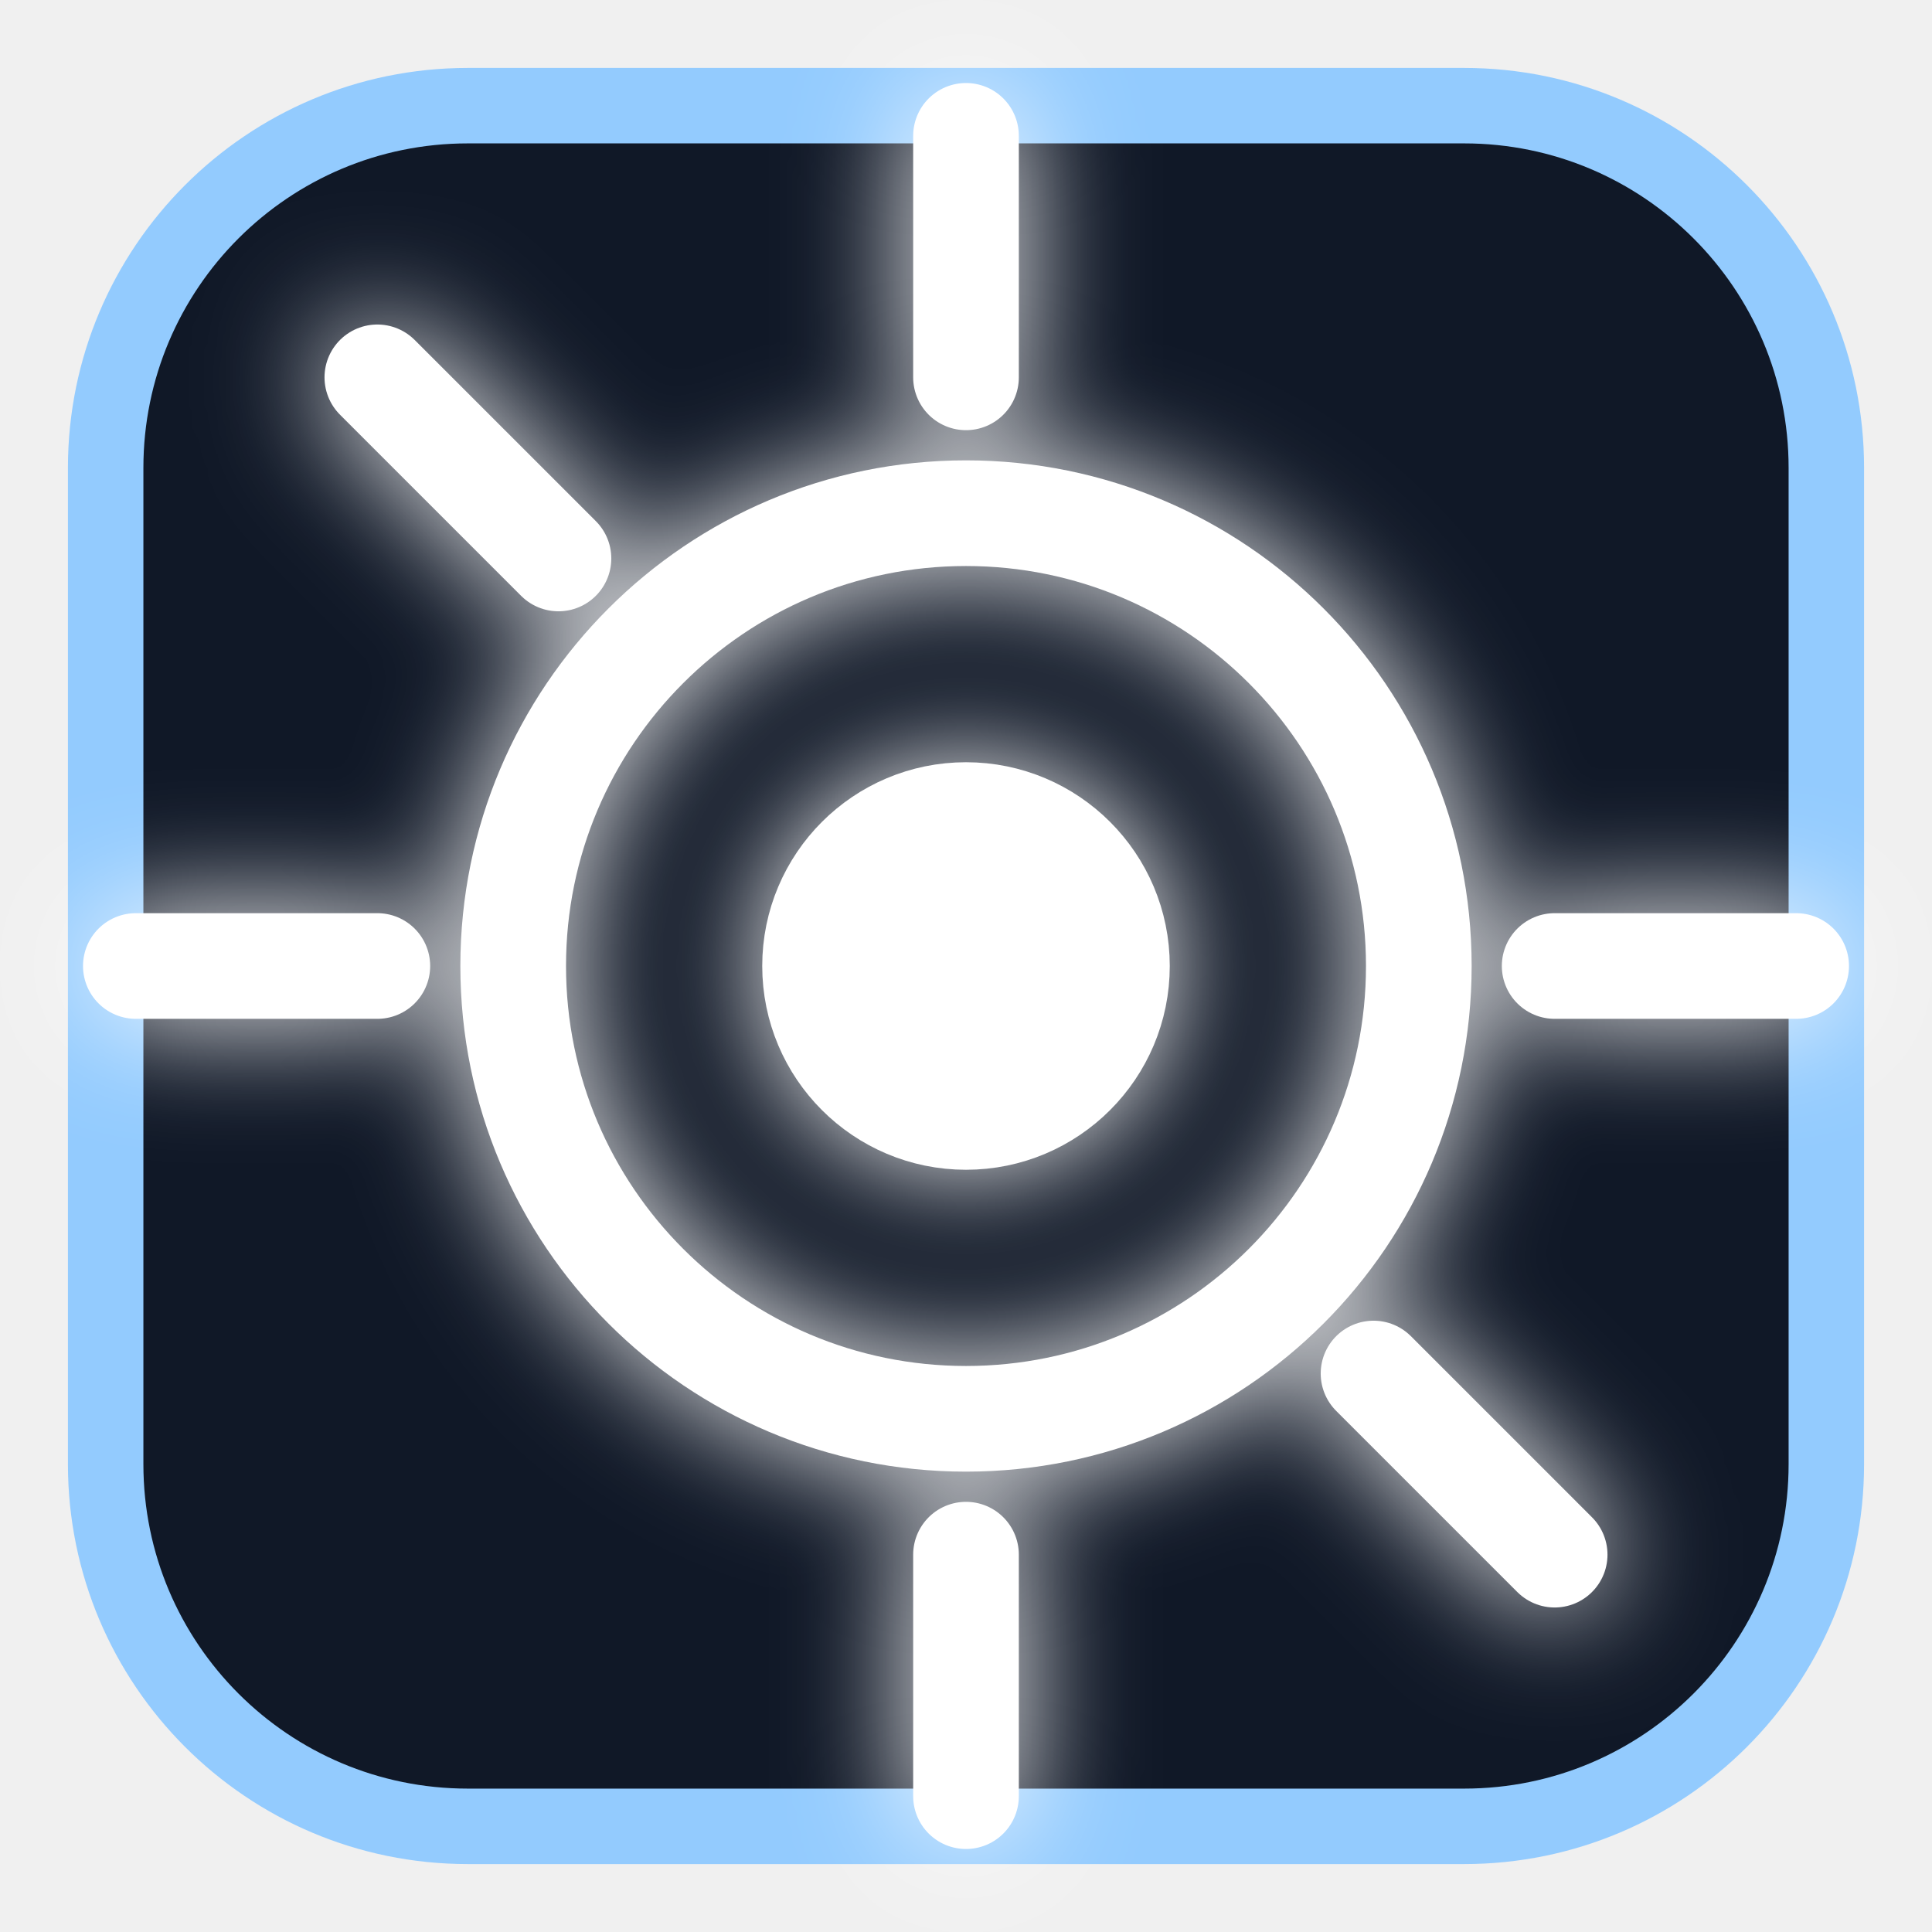
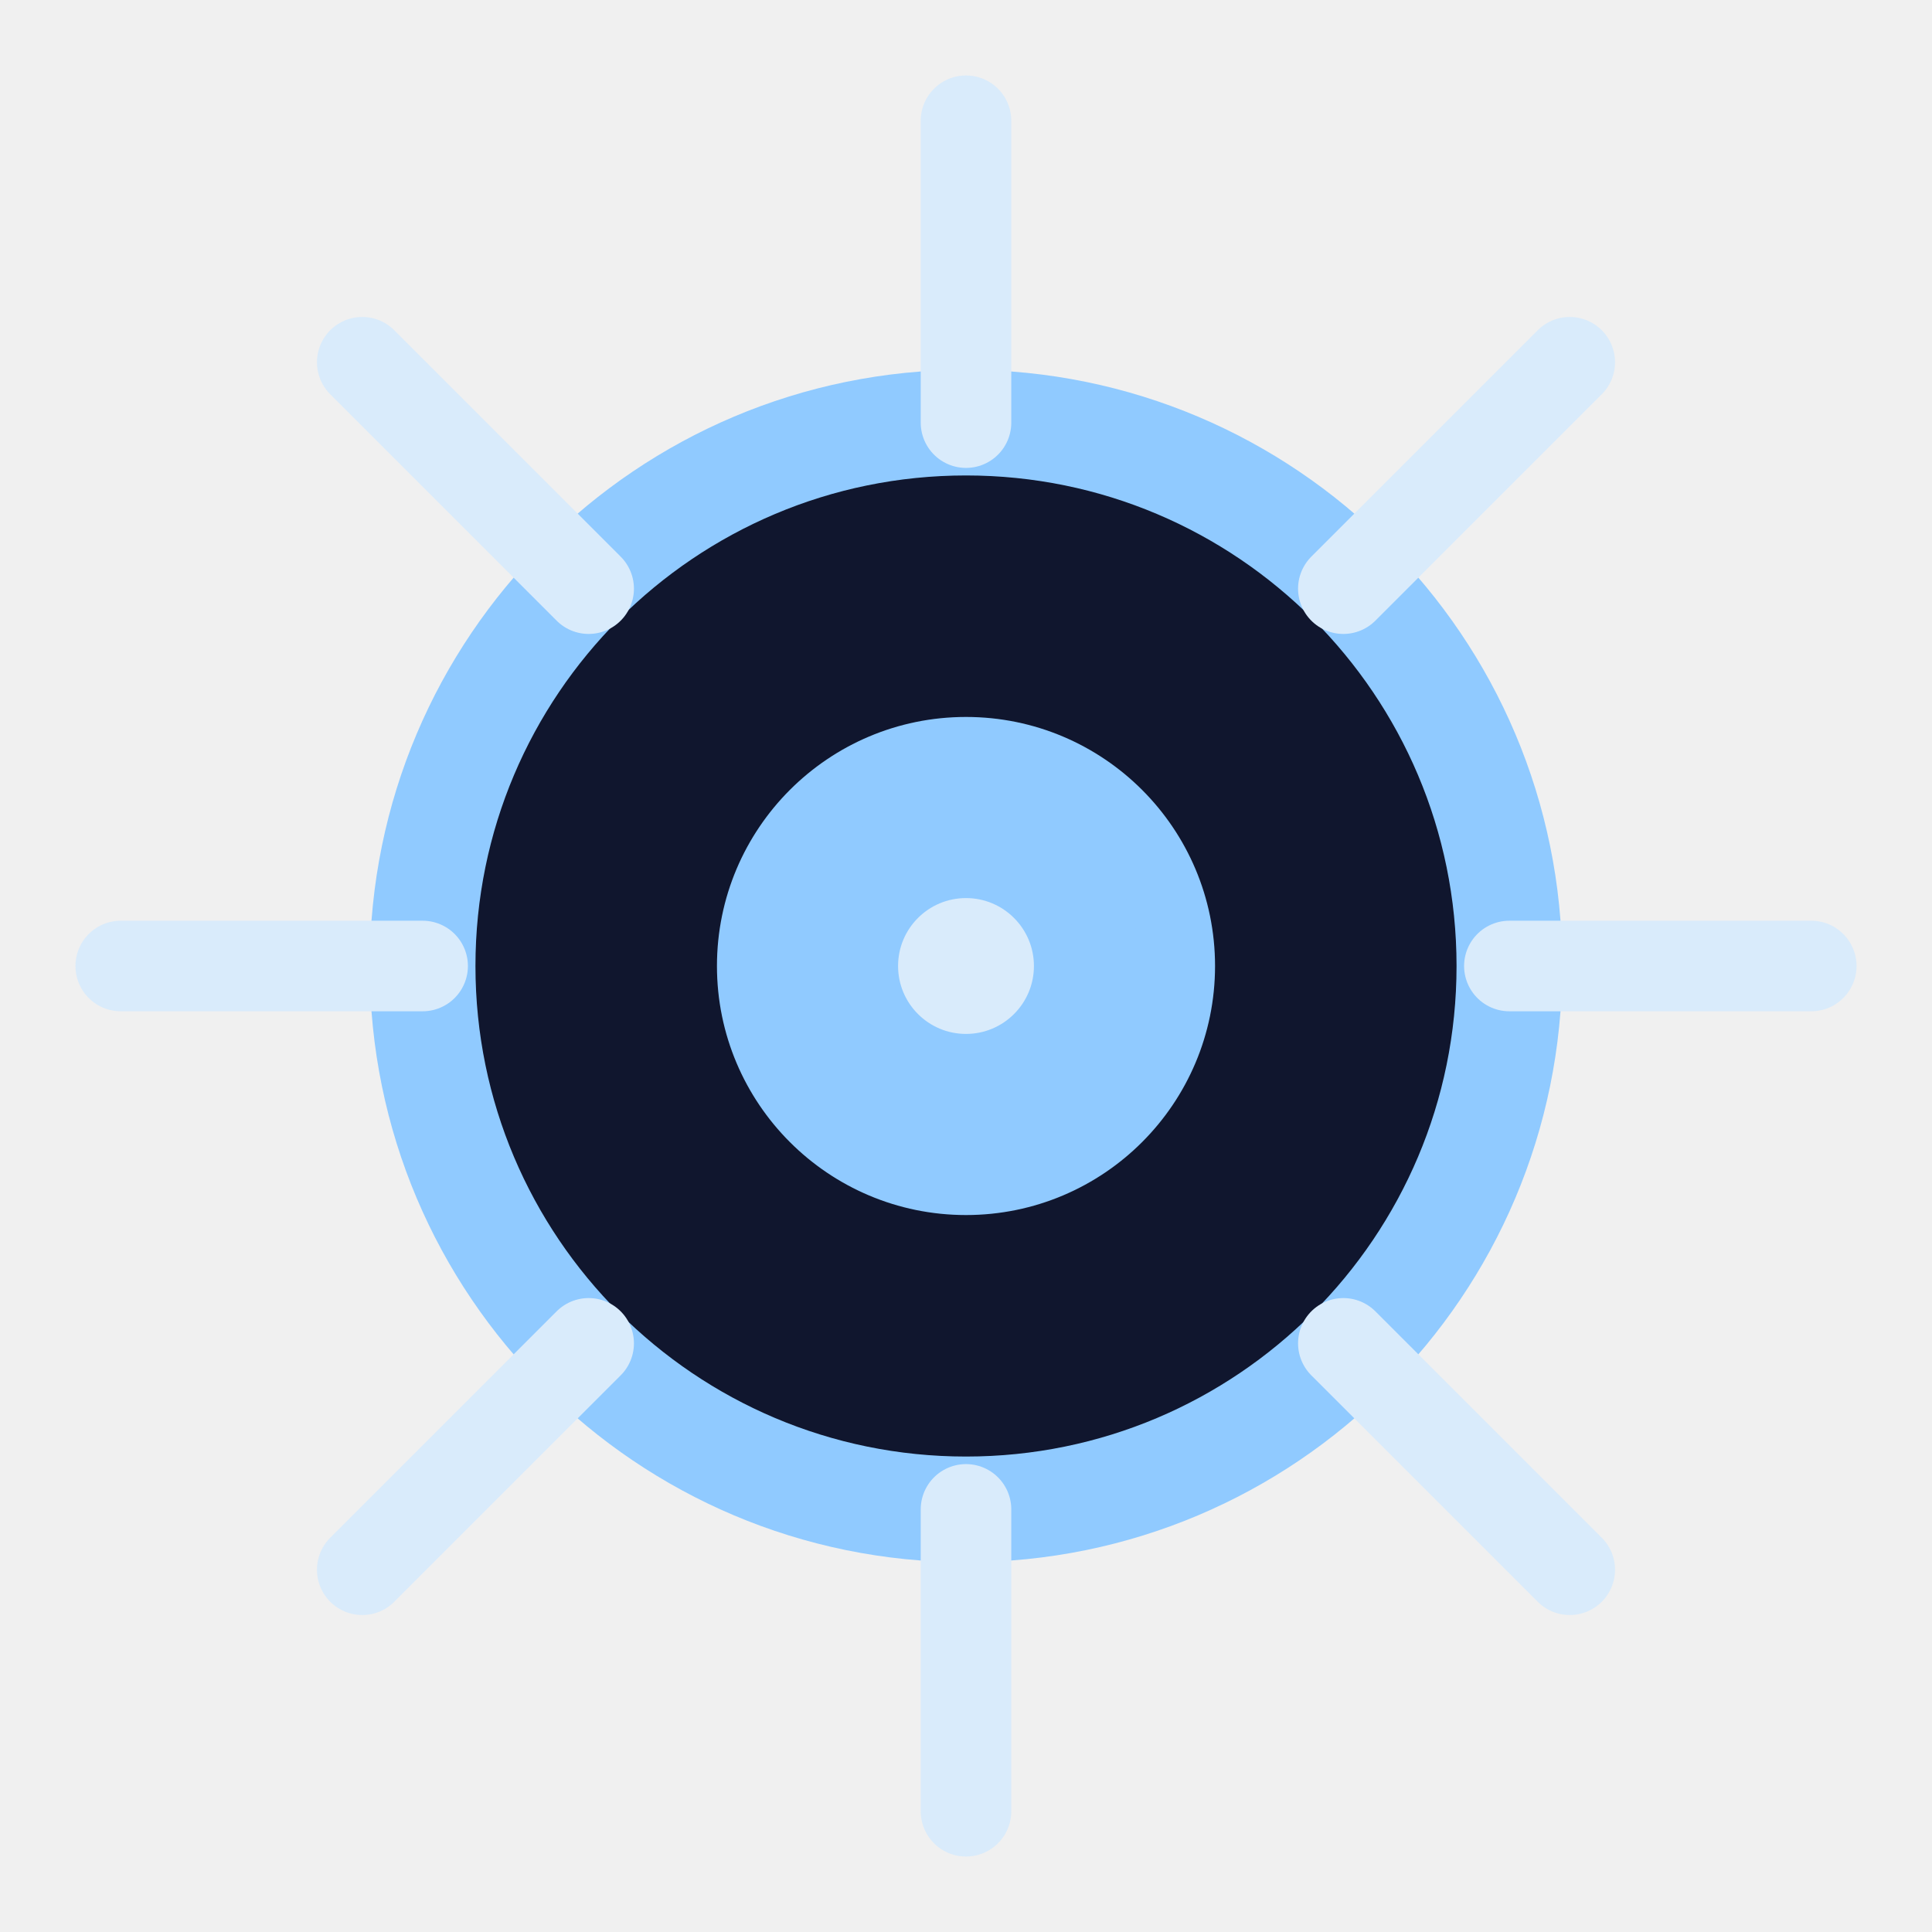
<svg xmlns="http://www.w3.org/2000/svg" viewBox="0 0 128 128">
-   <defs>
-     <filter id="g" x="-40%" y="-40%" width="180%" height="180%">
-       <feGaussianBlur stdDeviation="4" result="b" />
-       <feMerge>
-         <feMergeNode in="b" />
-         <feMergeNode in="SourceGraphic" />
-       </feMerge>
-     </filter>
-   </defs>
-   <rect x="7" y="7" width="114" height="114" rx="24" fill="#07101f" stroke="#90caff" stroke-width="5" opacity=".96" />
-   <g filter="url(#g)" stroke="#90caff" stroke-linecap="round" stroke-linejoin="round">
-     <g fill="none" stroke="white" stroke-width="7">
-       <circle cx="64" cy="64" r="30" />
-       <circle cx="64" cy="64" r="10" fill="white" />
-       <path d="M64 9V25M64 103V119M9 64H25M103 64H119M25 25L37 37M91 91L103 103" />
-     </g>
-   </g>
+   <style>
+     .base{fill:#10162e;stroke:#90caff;stroke-width:7}
+     .fill{fill:#90caff;stroke:#90caff;stroke-width:5}
+     .accent,.line{fill:none;stroke:#d9ebfb;stroke-width:6}
+     .accent{fill:#d9ebfb;fill-opacity:.22}
+     .dot{fill:#d9ebfb;stroke:#90caff;stroke-width:3}
+     path,circle,ellipse,rect{stroke-linecap:round;stroke-linejoin:round}
+   </style>
+   <circle class="base" cx="64" cy="64" r="36" />
+   <circle class="fill" cx="64" cy="64" r="14" />
+   <path class="accent" d="M64 8v20m0 72v20M8 64h20m72 0h20M24 24l15 15m50 50 15 15m0-80L89 39M39 89l-15 15" />
+   <circle class="dot" cx="64" cy="64" r="6" />
</svg>
